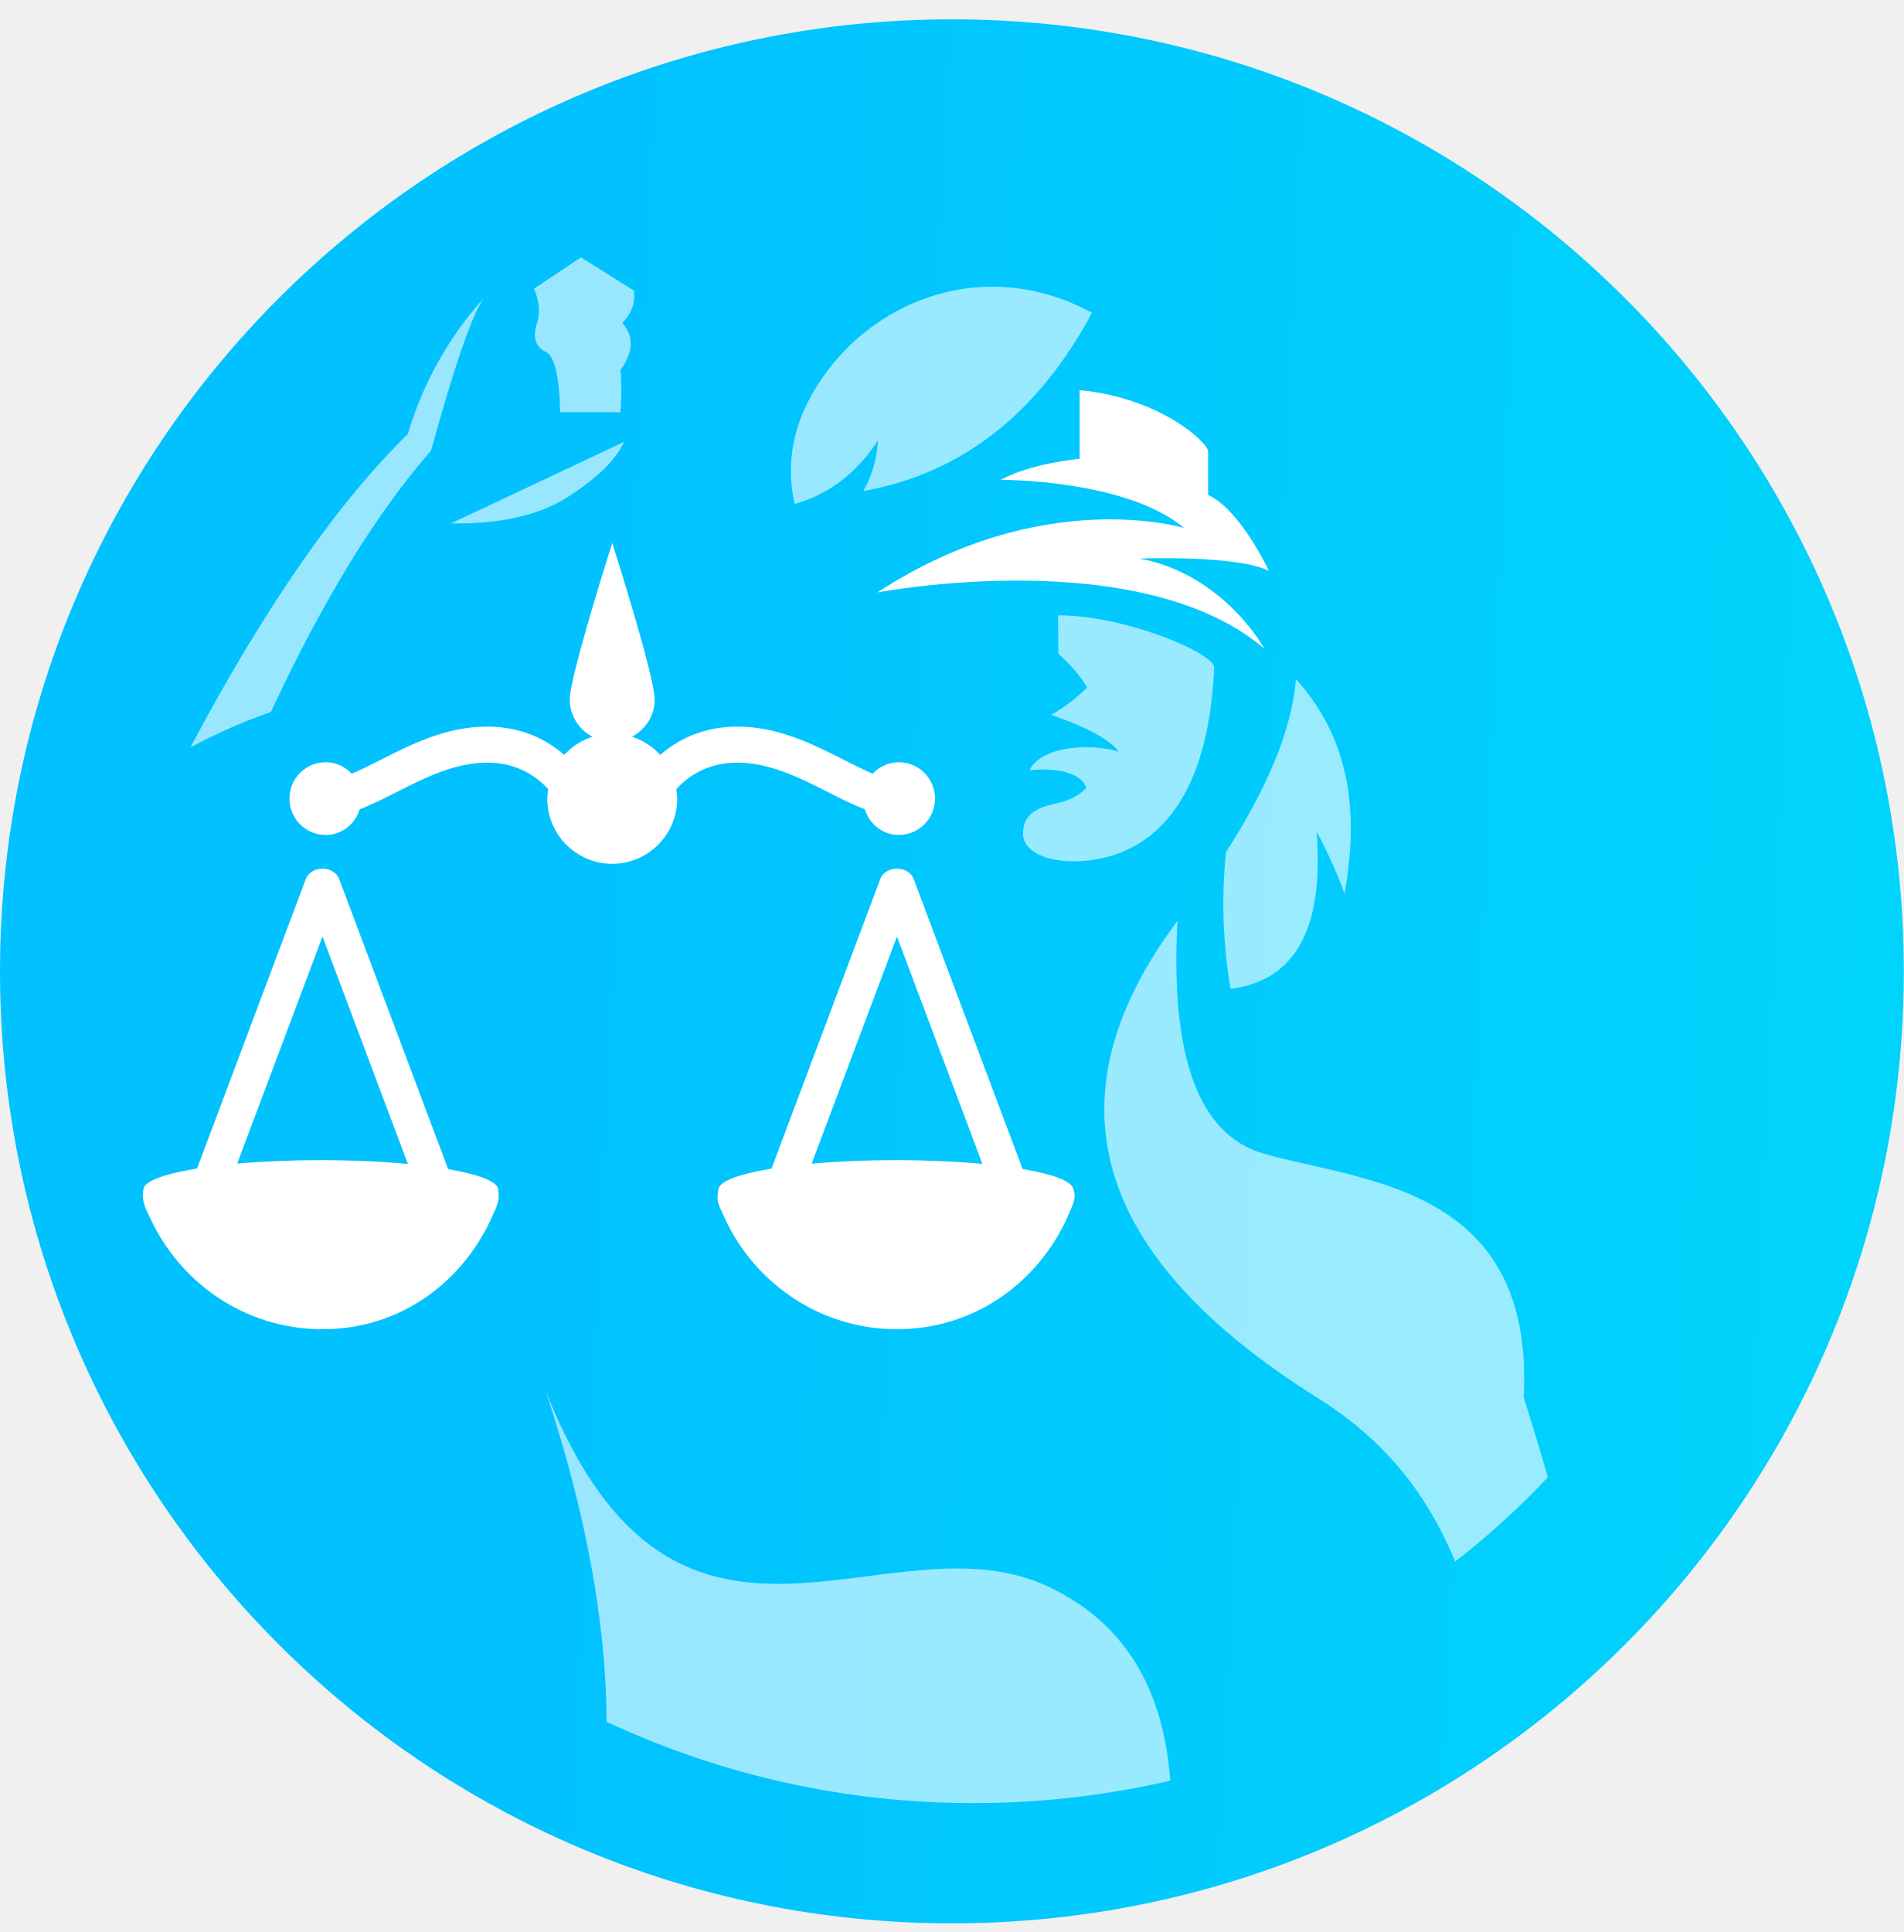
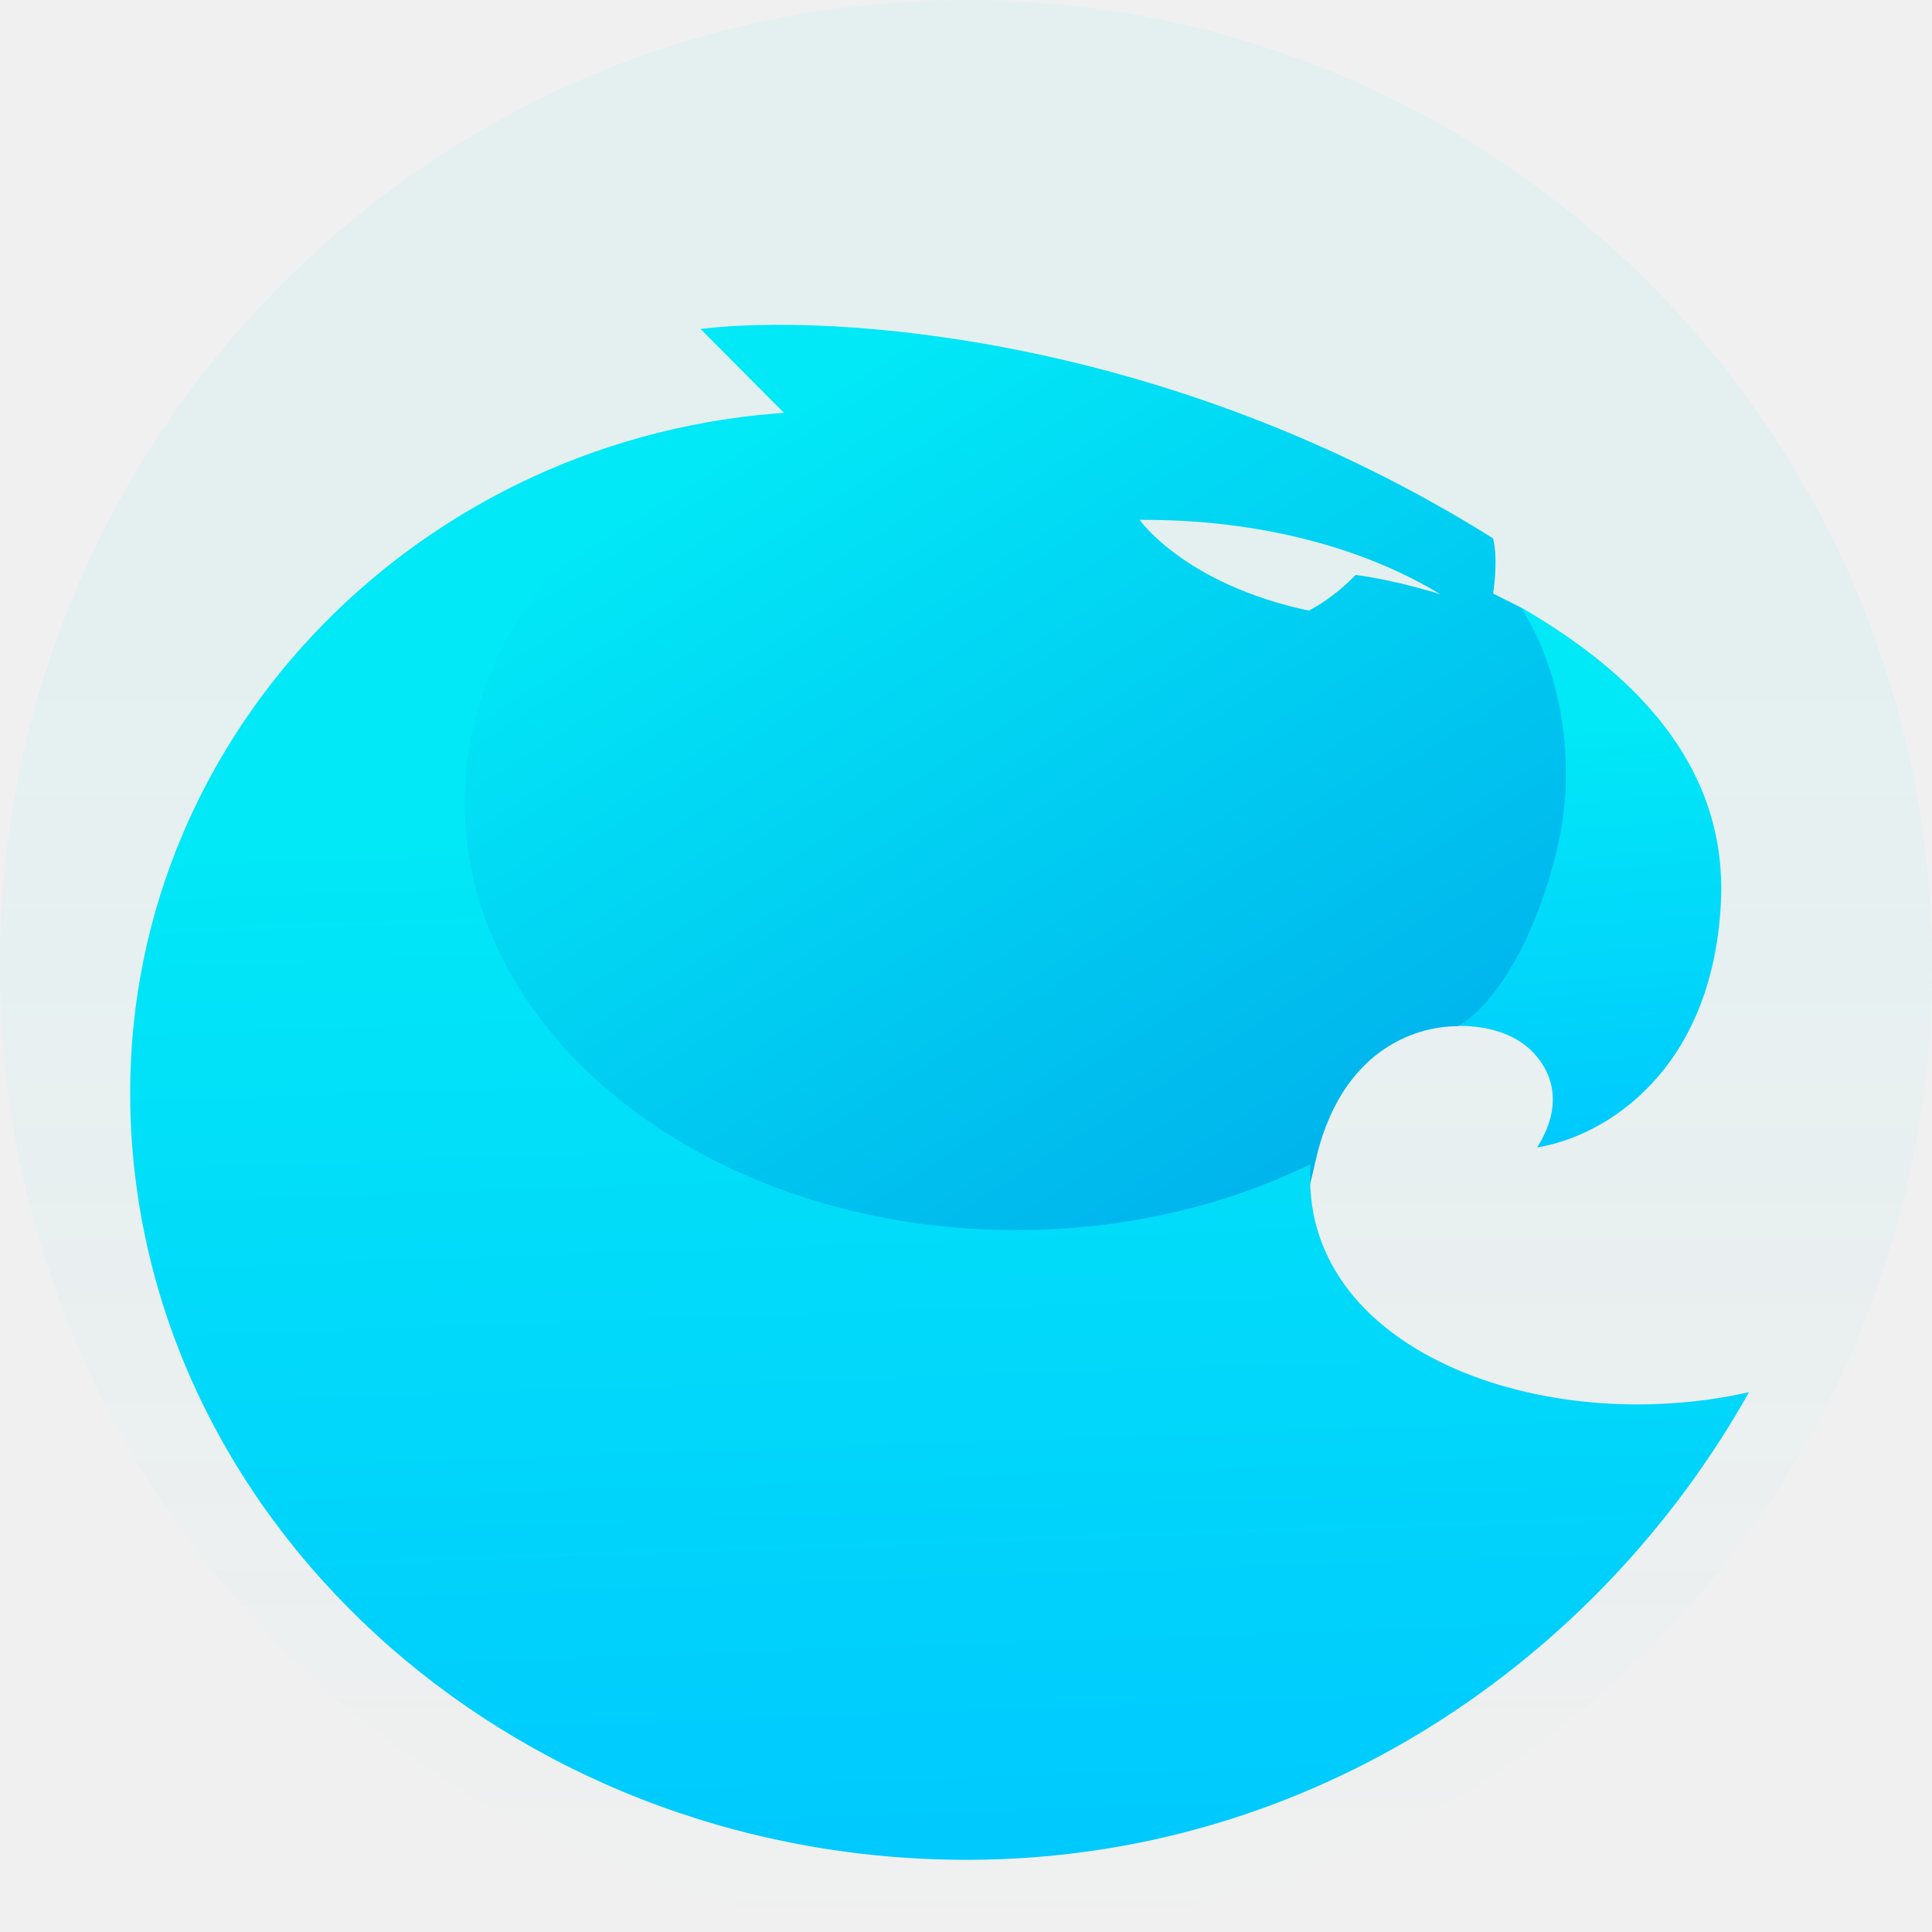
- <svg xmlns="http://www.w3.org/2000/svg" width="68" height="69" fill="none">
-   <circle cx="34" cy="34.691" r="34" fill="url(#paint0_linear)" />
-   <path d="M12.117 31.401l3.89 10.354c1.106.19 1.787.45 1.787.736v.004a.944.944 0 01-.007.412h.007l-.021.061c-.03.112-.077.23-.14.354-1.03 2.434-3.31 4.151-6.115 4.151-2.763 0-5.123-1.667-6.188-4.044a2.145 2.145 0 01-.192-.474l-.017-.048h.005a.973.973 0 01-.015-.366l.01-.05v-.02c.033-.29.761-.55 1.917-.737L10.92 31.4c.187-.5 1.01-.5 1.198 0zm20.52 0l3.888 10.35c1.055.18 1.728.422 1.802.69l-.007-.013.016.033c.054.129.06.277.018.445-.023.088-.057.18-.104.276-1.005 2.508-3.354 4.29-6.212 4.29-2.828 0-5.232-1.745-6.26-4.209a1.556 1.556 0 01-.135-.345l-.003-.01v-.002l-.005-.028a1.142 1.142 0 01.019-.368l.008-.041.001-.008.003-.013c.066-.278.777-.528 1.89-.71L31.439 31.4c.186-.501 1.01-.501 1.197 0zm-6.97 11.047l-.004.013.003-.013zm-14.149-9l-3.046 8.11c.89-.079 1.906-.124 2.985-.124h.122c1.086.004 2.105.053 2.99.136l-3.05-8.121zm20.52 0L28.99 41.56c.895-.08 1.919-.126 3.007-.126h.122c1.077.004 2.088.052 2.97.134l-3.051-8.12zm-10.17-14.056s1.517 4.752 1.517 5.594c0 .58-.335 1.069-.812 1.326.393.127.738.35 1.008.65.603-.524 1.49-1.011 2.765-1.011 1.458 0 2.71.636 3.816 1.198.352.178.693.35 1.01.483.235-.25.564-.409.932-.409.714 0 1.293.581 1.293 1.298 0 .717-.579 1.298-1.293 1.298-.58 0-1.052-.39-1.215-.917-.424-.162-.858-.38-1.304-.607-.978-.496-2.087-1.059-3.239-1.059-1.107 0-1.797.515-2.192.951.016.11.034.22.034.334a2.325 2.325 0 01-2.32 2.33 2.325 2.325 0 01-2.32-2.33c0-.114.018-.225.033-.335-.395-.437-1.086-.95-2.191-.95-1.152 0-2.261.564-3.24 1.06-.446.227-.88.445-1.303.607-.164.528-.636.917-1.215.917a1.296 1.296 0 01-1.293-1.299c0-.717.579-1.298 1.293-1.298.368 0 .697.16.932.409.316-.133.657-.303 1.009-.483 1.105-.562 2.36-1.198 3.817-1.198 1.274 0 2.162.487 2.765 1.011a2.3 2.3 0 011.008-.65 1.507 1.507 0 01-.813-1.326c0-.842 1.518-5.594 1.518-5.594zM38.563 16.386s-1.697.145-2.82.751c0 0 4.47-.024 6.55 1.72 0 0-5.06-1.551-10.956 2.302 0 0 9.378-1.794 13.824 2.01 0 0-1.435-2.65-4.452-3.22 0 0 3.433-.136 4.609.434 0 0-1.016-2.183-2.167-2.704v-1.556c0-.316-1.719-1.918-4.588-2.189v2.452z" fill="#fff" />
-   <path d="M37.8 23.347s.723.63 1.029 1.211c0 0-.662.653-1.294.974 0 0 1.915.602 2.42 1.314-1.021-.32-2.765-.2-3.185.665 1.166-.126 1.88.175 2.03.62 0 0-.278.4-1.126.576-.904.189-1.134.564-1.134 1.087 0 .524.686 1.003 1.932.964 1.244-.04 4.639-.552 4.895-6.962-.256-.603-3.357-1.833-5.576-1.82l.008 1.37zM43.788 30.439c1.523-2.367 2.357-4.43 2.5-6.187 2.257 2.502 2.12 5.431 1.738 7.673a16.581 16.581 0 00-1-2.226c.27 3.457-.756 5.328-3.076 5.614a18.248 18.248 0 01-.162-4.874zM17.257 10.672c-.424.65-1.044 2.457-1.862 5.422-1.952 2.23-3.86 5.343-5.722 9.337A19.49 19.49 0 006.8 26.693c2.65-4.988 5.239-8.719 7.767-11.191a12.618 12.618 0 012.69-4.83zM22.29 15.782l-6.177 2.91c1.76.029 3.158-.29 4.193-.959 1.036-.668 1.697-1.319 1.984-1.95zM20.01 14.722c-.034-1.271-.2-1.986-.497-2.144-.33-.147-.521-.463-.33-1.042.119-.367.083-.776-.107-1.227l1.676-1.118 1.886 1.187c.066.419-.071.805-.411 1.158.41.444.41 1.017-.065 1.68.013.163.022.324.027.482.008.238-.001.58-.027 1.024H20.01z" fill="#fff" fill-opacity=".6" />
-   <path d="M42.057 32.887c-.265 4.878.764 7.65 3.086 8.316 3.483.999 9.676 1.132 9.28 8.698.314 1.002.602 1.953.863 2.856a27.75 27.75 0 01-3.312 3.013c-1.158-2.826-2.917-4.603-4.952-5.87-8.02-5.043-9.675-10.715-4.965-17.013zM19.503 49.714c4.68 11.73 12.174 4.214 17.962 6.962 2.647 1.256 4.091 3.563 4.332 6.919a31.002 31.002 0 01-7.024.801 30.828 30.828 0 01-13.107-2.904c-.014-3.532-.736-7.457-2.163-11.778zM28.383 17.997c1.214-.335 2.207-1.091 2.977-2.268-.049.7-.225 1.304-.528 1.81 3.51-.63 6.233-2.753 8.171-6.368-3.573-1.94-7.256-.616-9.23 1.796-1.317 1.609-1.78 3.285-1.39 5.03z" fill="#fff" fill-opacity=".6" />
+ <svg xmlns="http://www.w3.org/2000/svg" width="64" height="64" viewBox="0 0 64 64" fill="none">
+   <circle cx="32" cy="32" r="32" fill="url(#paint0_linear)" fill-opacity="0.05" />
+   <path d="M57.008 29.884C57.23 25.273 54.01 22.215 50.375 20.115L48.013 33.992C49.648 33.901 50.448 34.522 50.739 34.814C51.102 35.179 52.011 36.275 50.92 38.01C53.192 37.645 56.739 35.453 57.008 29.884Z" fill="url(#paint1_linear)" />
+   <path fill-rule="evenodd" clip-rule="evenodd" d="M26.021 13.727L23.204 10.897C27.444 10.379 38.632 11.043 49.461 17.835C49.643 18.566 49.461 19.661 49.461 19.661L50.37 20.118C51.157 21.244 52.496 24.445 51.551 28.244C50.606 32.042 48.977 33.661 48.28 33.995C46.827 33.995 44.355 34.836 43.556 38.56C42.756 42.285 41.224 43.095 40.558 43.034L24.567 43.217L14.028 37.008L12.484 24.135L15.482 20.118L20.842 15.736L24.658 14.183L26.021 13.727ZM44.906 19.045C44.201 19.779 43.542 20.131 43.354 20.227C39.236 19.351 37.753 17.221 37.753 17.221C41.637 17.197 45.142 18.121 47.707 19.684C47.707 19.684 46.318 19.234 44.906 19.045Z" fill="url(#paint2_linear)" />
+   <path fill-rule="evenodd" clip-rule="evenodd" d="M43.415 38.562C40.593 39.947 37.246 40.749 33.658 40.749C23.573 40.749 15.396 34.413 15.396 26.597C15.396 20.824 19.858 15.858 26.255 13.657C14.089 14.358 4.312 24.131 4.312 36.191C4.312 50.109 16.719 61.609 32.023 61.609C43.451 61.609 52.963 54.983 57.937 46.119C51.093 47.658 42.992 44.732 43.415 38.562Z" fill="url(#paint3_linear)" />
  <defs>
-     <linearGradient id="paint0_linear" x1="124" y1="-22" x2="23.527" y2="-26.765" gradientUnits="userSpaceOnUse">
-       <stop stop-color="#02E9F8" />
-       <stop offset="1" stop-color="#01C2FF" />
+     <linearGradient id="paint0_linear" x1="32" y1="22.394" x2="32" y2="64.841" gradientUnits="userSpaceOnUse">
+       <stop stop-color="#01E8F8" />
+       <stop offset="1" stop-color="#01E8F8" stop-opacity="0" />
+     </linearGradient>
+     <linearGradient id="paint1_linear" x1="52.554" y1="24.111" x2="53.979" y2="41.082" gradientUnits="userSpaceOnUse">
+       <stop stop-color="#01E8F7" />
+       <stop offset="1" stop-color="#00C2FF" />
+     </linearGradient>
+     <linearGradient id="paint2_linear" x1="25.229" y1="14.24" x2="41.714" y2="40.404" gradientUnits="userSpaceOnUse">
+       <stop stop-color="#01E8F7" />
+       <stop offset="1" stop-color="#00B3EC" />
+     </linearGradient>
+     <linearGradient id="paint3_linear" x1="31.354" y1="27.22" x2="32.826" y2="69.432" gradientUnits="userSpaceOnUse">
+       <stop stop-color="#01E8F7" />
+       <stop offset="1" stop-color="#00C2FF" />
    </linearGradient>
  </defs>
</svg>
